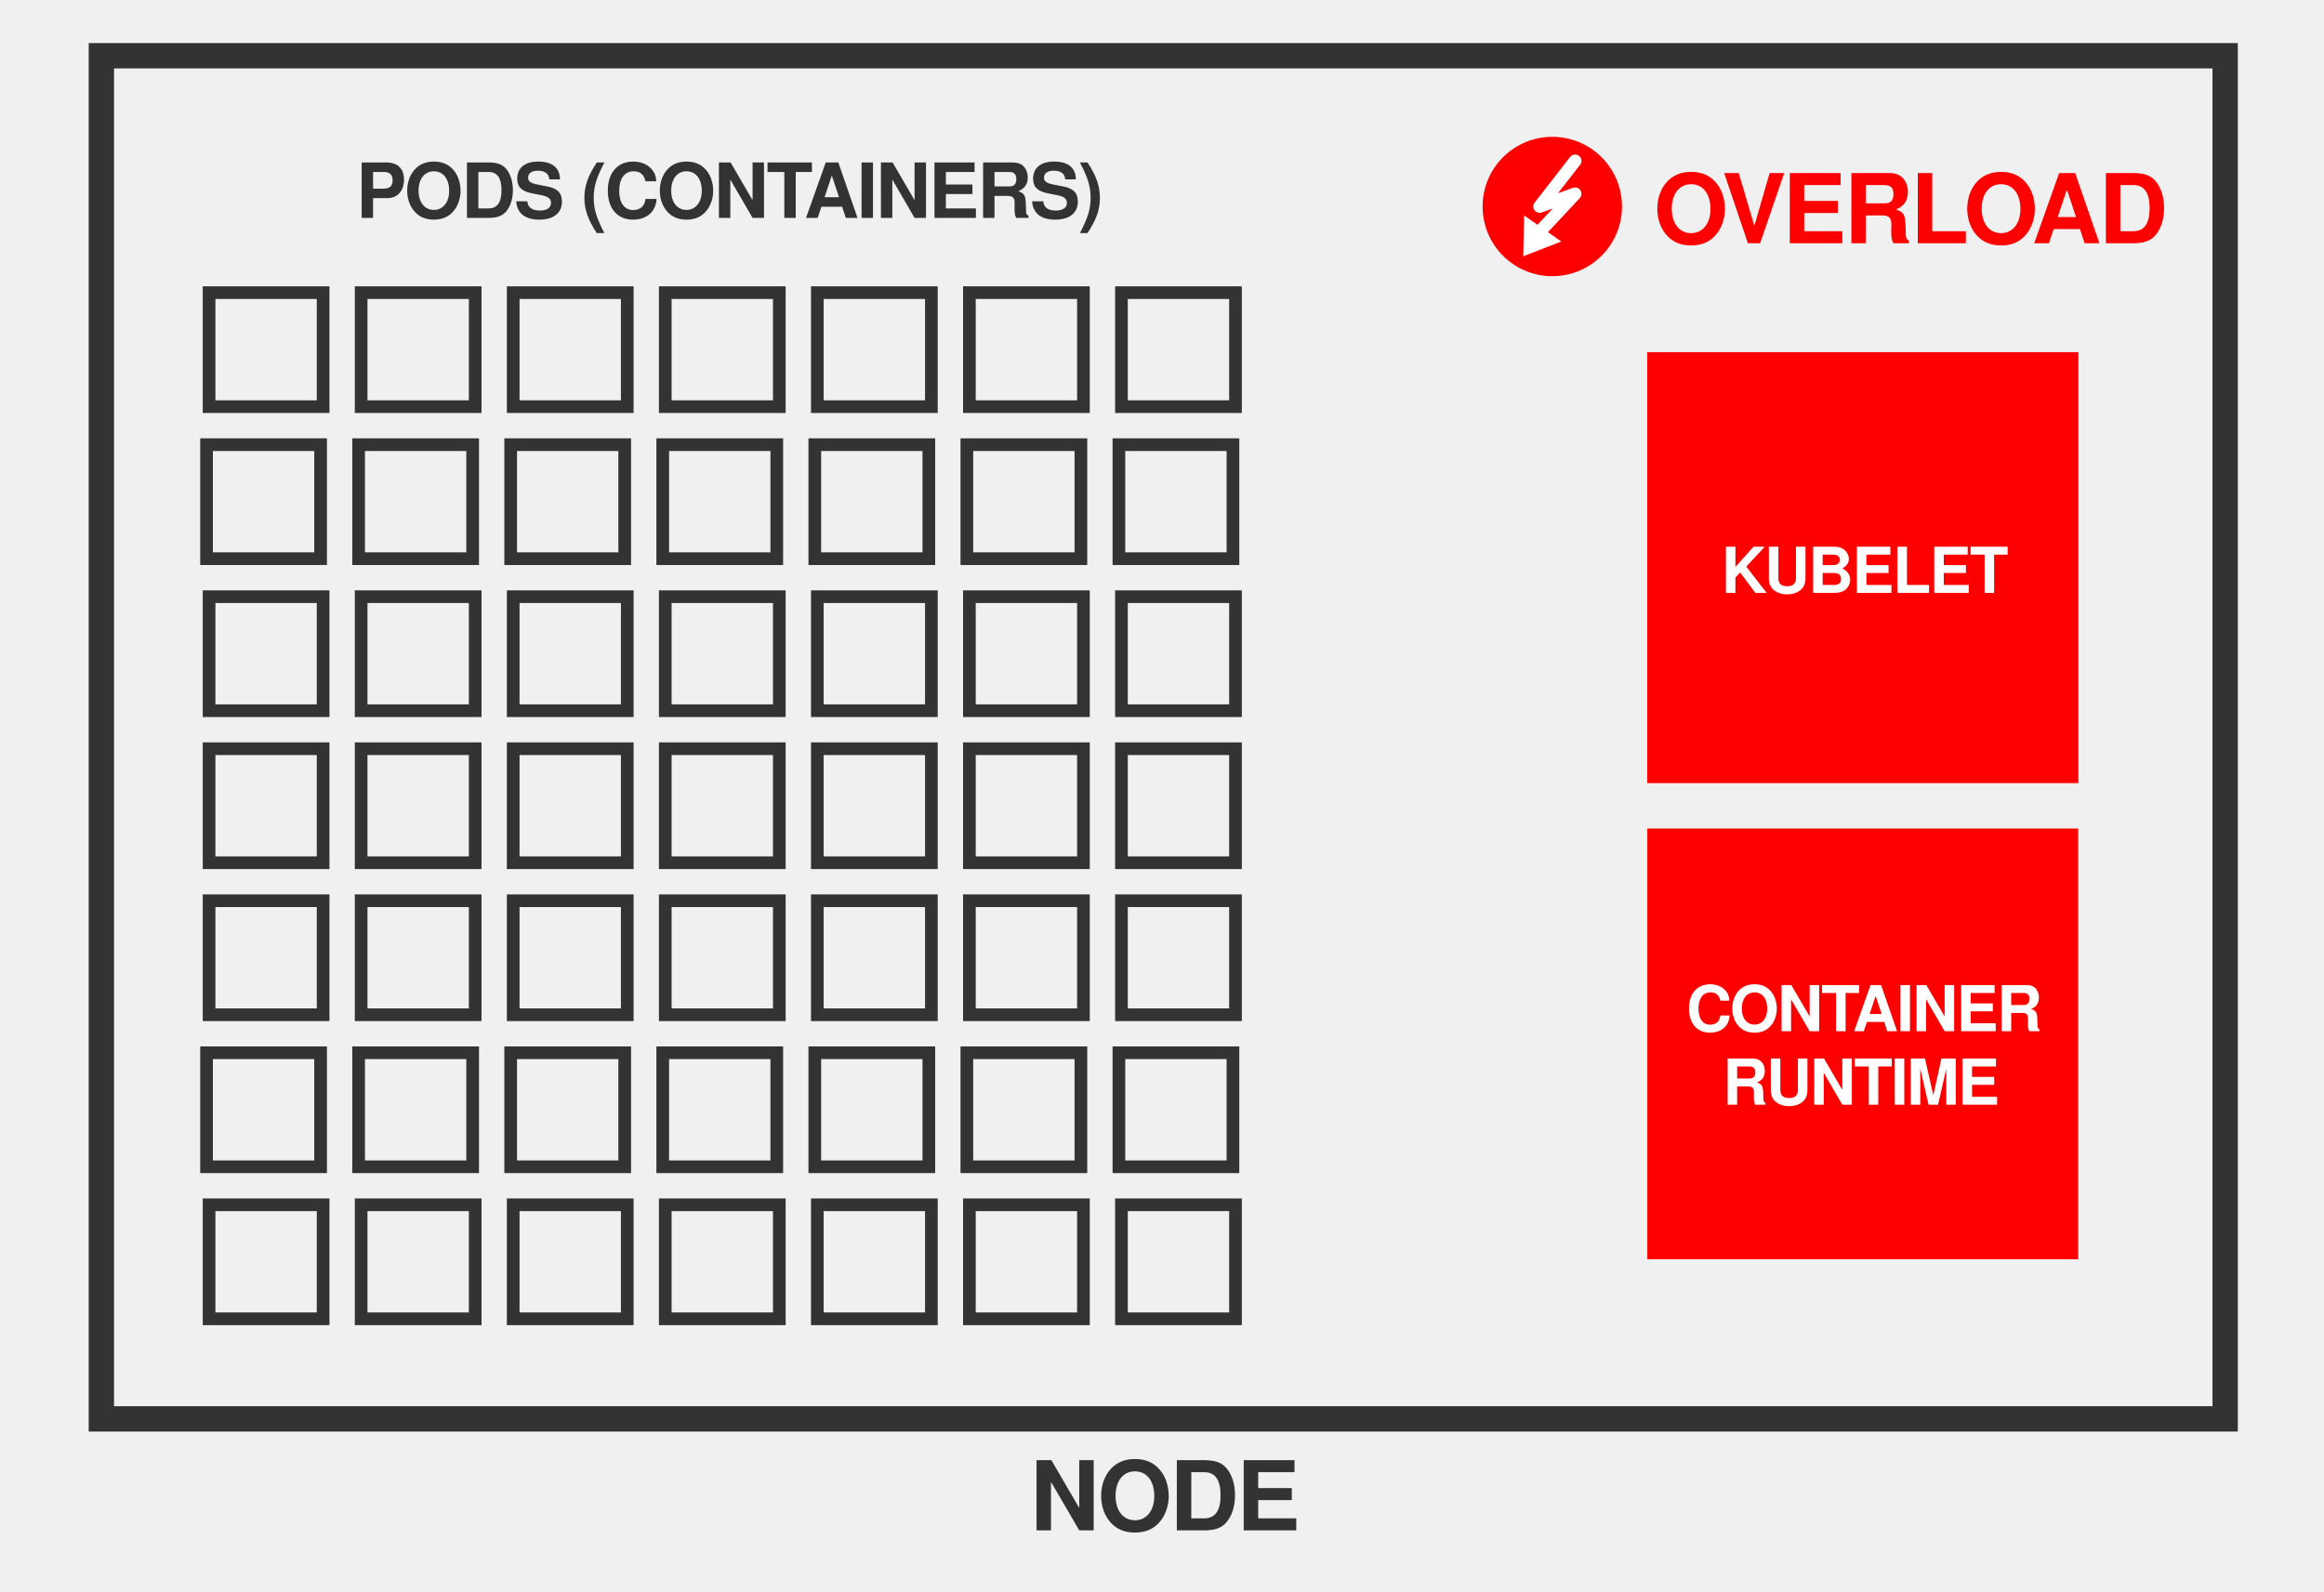
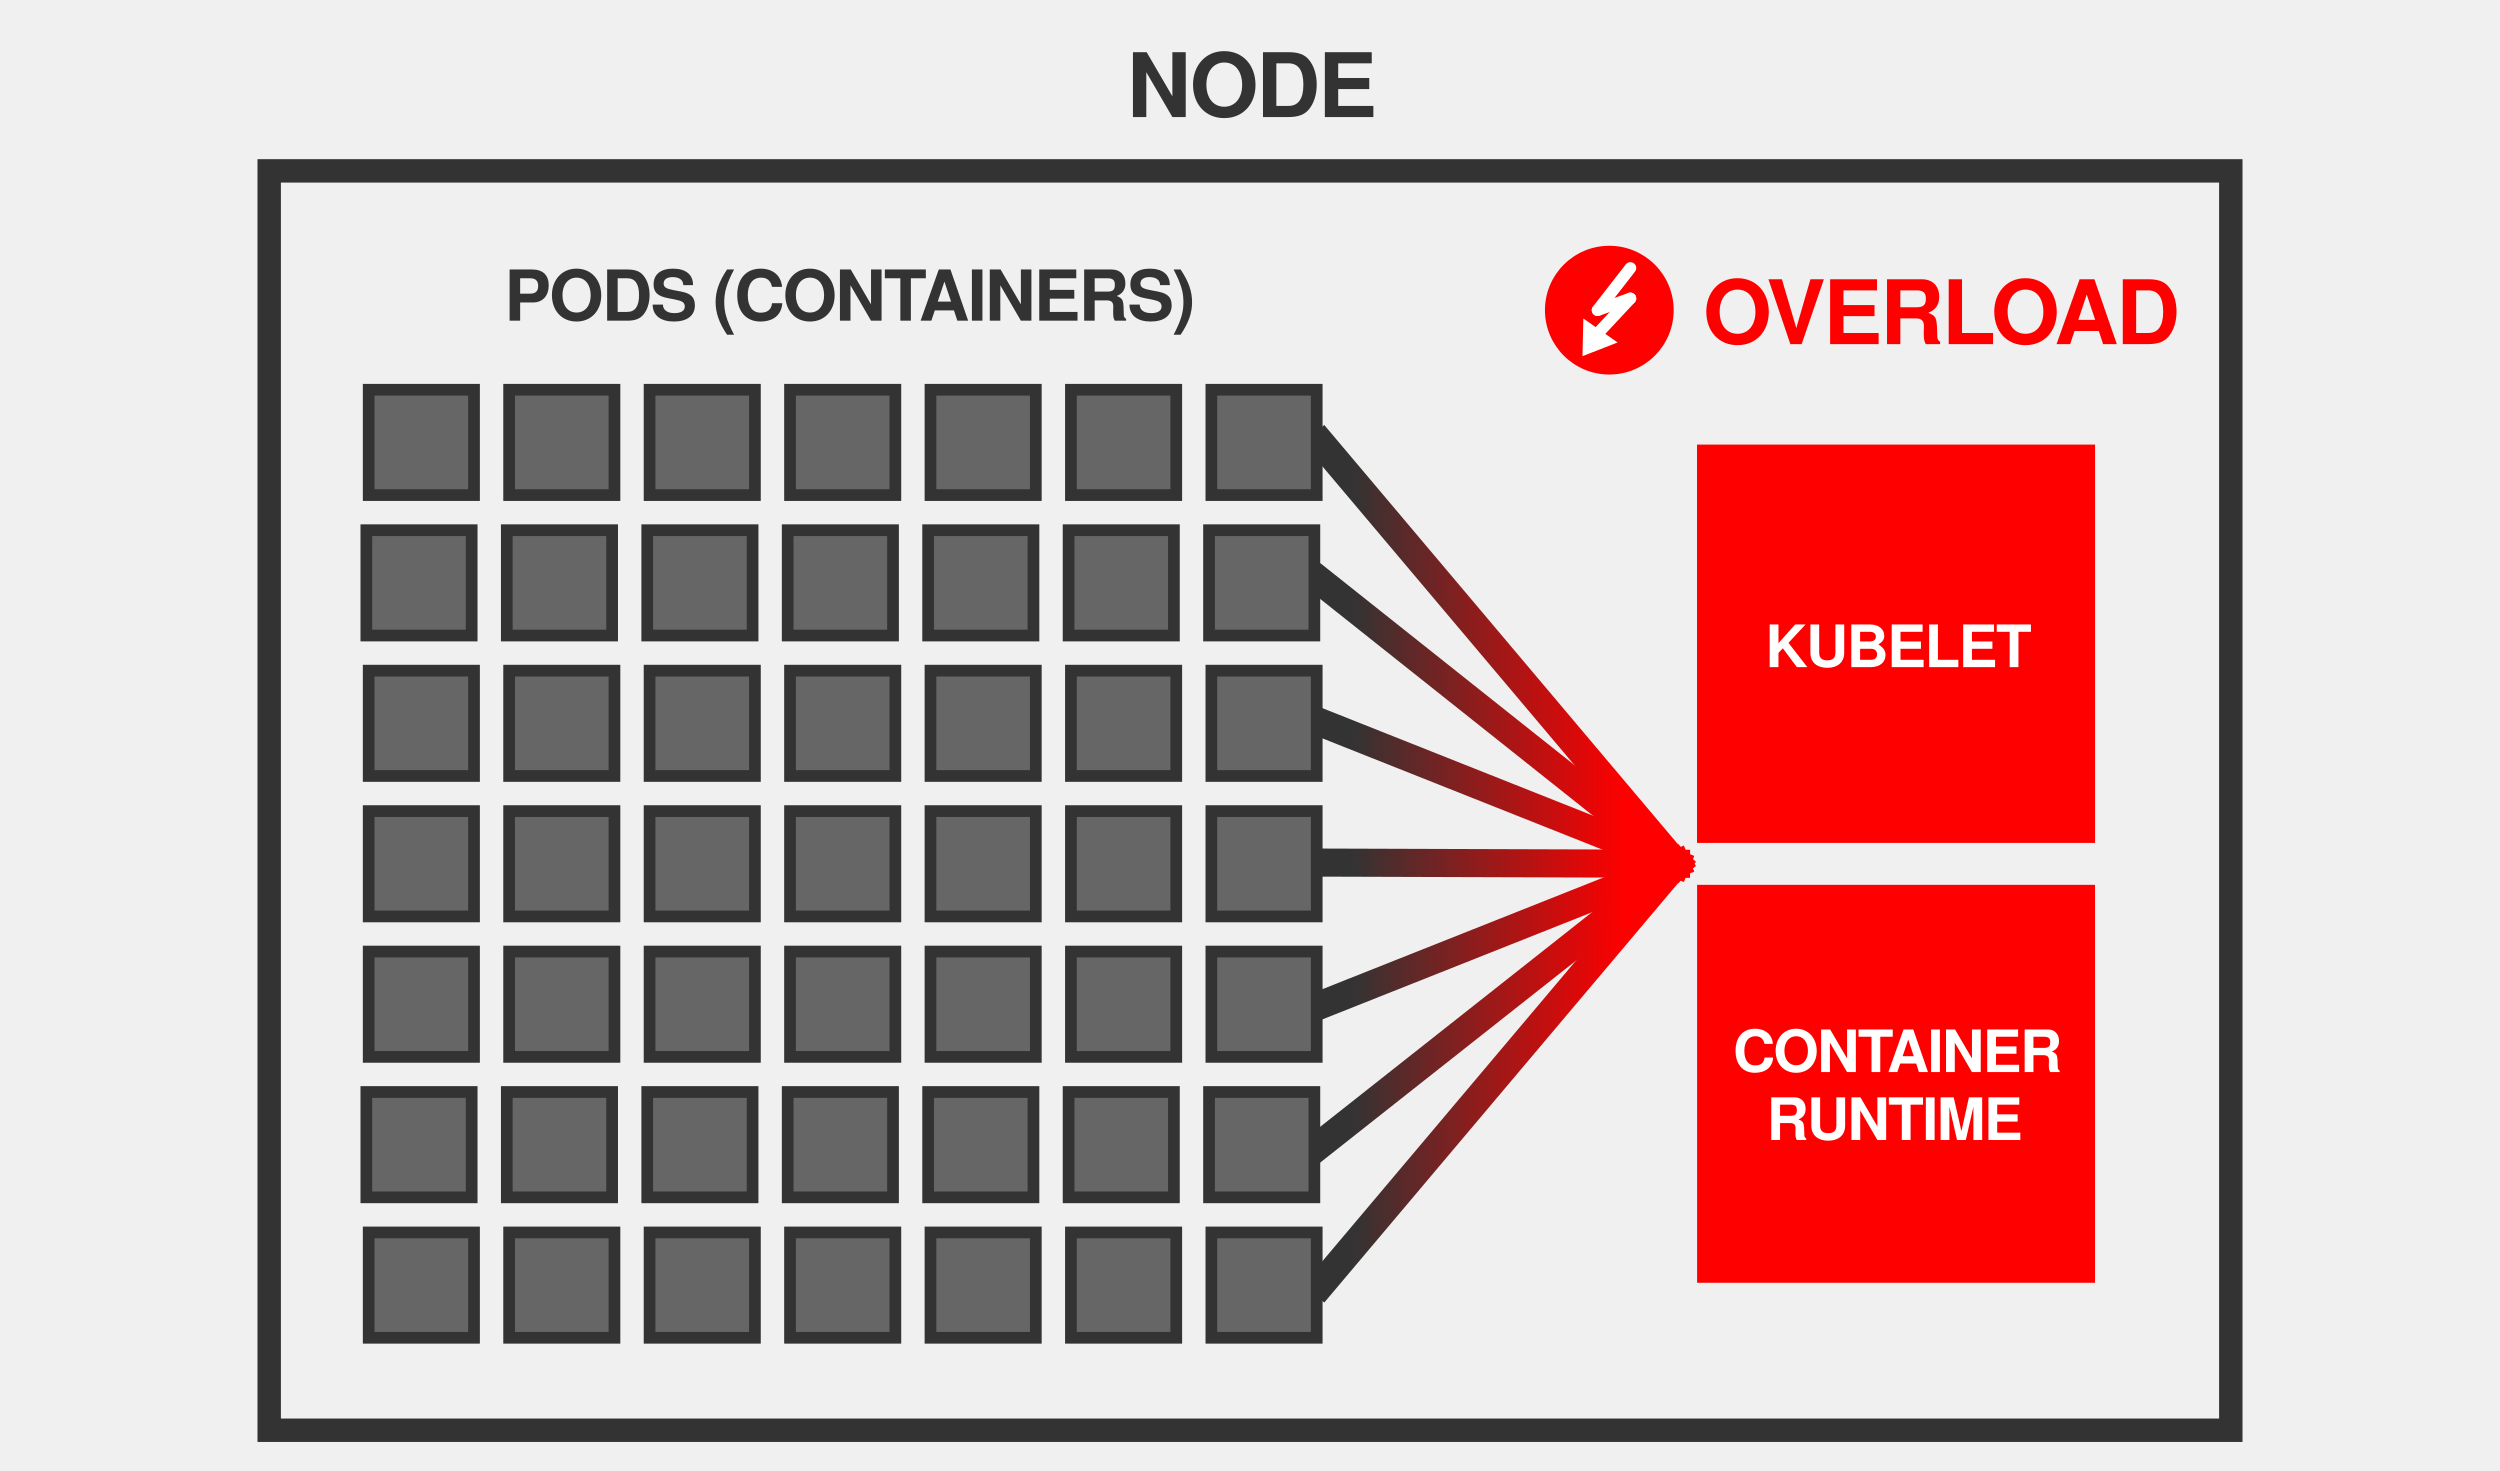
- <svg xmlns="http://www.w3.org/2000/svg" viewBox="0 0 917 628">
-   <style>.sans-serif{font-family:-apple-system,BlinkMacSystemFont,'avenir next', avenir,'helvetica neue',helvetica,ubuntu,roboto,noto,'segoe ui',arial,sans-serif}</style>
-   <g fill="none" fill-rule="evenodd">
-     <path stroke="#333" stroke-width="10" d="M40 22h838v538H40z" />
-     <g transform="translate(650, 139)">
-       <path stroke="red" stroke-width="5" fill="red" d="M2.5 2.5h165v165H2.5z" />
-       <text font-size="25" font-weight="bold" letter-spacing="-.714" fill="#FFF" class="sans-serif">
-         <tspan x="29.163" y="95">KUBELET</tspan>
-       </text>
-       <path stroke="red" stroke-width="5" fill="red" d="M2.5 2.5h165v165H2.5z" />
-       <text font-size="25" font-weight="bold" letter-spacing="-.714" fill="#FFF" class="sans-serif">
-         <tspan x="29.163" y="95">KUBELET</tspan>
-       </text>
-       <g transform="translate(0, 188)">
-         <path stroke="red" stroke-width="5" fill="red" d="M2.5 2.5h165v165H2.5z" />
-         <text font-size="25" font-weight="bold" letter-spacing="-.714" fill="#FFF" class="sans-serif">
+ <svg xmlns="http://www.w3.org/2000/svg" width="1068px" height="628px" viewBox="0 0 1068 628" version="1.1">
+   <defs>
+     <linearGradient x1="8.729%" y1="0%" x2="85.588%" y2="0%" id="linearGradient-1">
+       <stop stop-color="#333333" offset="0%" />
+       <stop stop-color="#FF0000" offset="100%" />
+     </linearGradient>
+     <linearGradient x1="8.729%" y1="0%" x2="85.588%" y2="0%" id="linearGradient-2">
+       <stop stop-color="#333333" offset="0%" />
+       <stop stop-color="#FF0000" offset="100%" />
+     </linearGradient>
+     <linearGradient x1="8.729%" y1="0%" x2="85.588%" y2="0%" id="linearGradient-3">
+       <stop stop-color="#333333" offset="0%" />
+       <stop stop-color="#FF0000" offset="100%" />
+     </linearGradient>
+     <linearGradient x1="8.729%" y1="0%" x2="85.588%" y2="0%" id="linearGradient-4">
+       <stop stop-color="#333333" offset="0%" />
+       <stop stop-color="#FF0000" offset="100%" />
+     </linearGradient>
+     <linearGradient x1="8.729%" y1="0%" x2="85.588%" y2="0%" id="linearGradient-5">
+       <stop stop-color="#333333" offset="0%" />
+       <stop stop-color="#FF0000" offset="100%" />
+     </linearGradient>
+   </defs>
+   <g id="many-pods-per-node" stroke="none" stroke-width="1" fill="none" fill-rule="evenodd">
+     <rect id="Rectangle" stroke="#333333" stroke-width="10" x="115" y="73" width="838" height="538" />
+     <path d="M565,190 L716,369" id="Line" stroke="url(#linearGradient-1)" stroke-width="12" stroke-linecap="square" />
+     <path d="M565,249 L716,369" id="Line" stroke="url(#linearGradient-2)" stroke-width="12" stroke-linecap="square" />
+     <path d="M565,309 L716,369" id="Line" stroke="url(#linearGradient-3)" stroke-width="12" stroke-linecap="square" />
+     <path d="M565,368.5 L716,369" id="Line" stroke="url(#linearGradient-4)" stroke-width="12" stroke-linecap="square" />
+     <path d="M565,429 L716,369" id="Line" stroke="url(#linearGradient-3)" stroke-width="12" stroke-linecap="square" />
+     <path d="M564,489 L716,369" id="Line" stroke="url(#linearGradient-5)" stroke-width="12" stroke-linecap="square" />
+     <path d="M565,548 L716,369" id="Line" stroke="url(#linearGradient-1)" stroke-width="12" stroke-linecap="square" />
+     <g id="Group-3" transform="translate(725, 190)">
+       <g id="Group">
+         <rect id="Rectangle" stroke="#FF0000" stroke-width="5" fill="#FF0000" x="2.5" y="2.5" width="165" height="165" />
+         <text id="kubelet" font-family="HelveticaNeue-Bold, Helvetica Neue" font-size="25" font-weight="bold" letter-spacing="-0.714" fill="#FFFFFF">
+           <tspan x="29.163" y="95">KUBELET</tspan>
+         </text>
+       </g>
+       <g id="Group">
+         <rect id="Rectangle" stroke="#FF0000" stroke-width="5" fill="#FF0000" x="2.5" y="2.5" width="165" height="165" />
+         <text id="kubelet" font-family="HelveticaNeue-Bold, Helvetica Neue" font-size="25" font-weight="bold" letter-spacing="-0.714" fill="#FFFFFF">
+           <tspan x="29.163" y="95">KUBELET</tspan>
+         </text>
+       </g>
+       <g id="Group-2" transform="translate(0, 188)">
+         <rect id="Rectangle" stroke="#FF0000" stroke-width="5" fill="#FF0000" x="2.5" y="2.5" width="165" height="165" />
+         <text id="container-runtime" font-family="HelveticaNeue-Bold, Helvetica Neue" font-size="25" font-weight="bold" letter-spacing="-0.714" fill="#FFFFFF">
          <tspan x="15.339" y="80">CONTAINER</tspan>
          <tspan x="29.688" y="109">RUNTIME</tspan>
        </text>
      </g>
    </g>
-     <path stroke="#333" stroke-width="5" d="M142.5 115.5h45v45h-45zm60 0h45v45h-45zm60 0h45v45h-45zm60 0h45v45h-45zm60 0h45v45h-45zm60 0h45v45h-45zm-301 60h45v45h-45zm60 0h45v45h-45zm60 0h45v45h-45zm60 0h45v45h-45zm60 0h45v45h-45zm60 0h45v45h-45zm-299 60h45v45h-45zm60 0h45v45h-45zm60 0h45v45h-45zm60 0h45v45h-45zm60 0h45v45h-45zm60 0h45v45h-45zm-300 60h45v45h-45zm60 0h45v45h-45zm60 0h45v45h-45zm60 0h45v45h-45zm60 0h45v45h-45zm60 0h45v45h-45zm-300 60h45v45h-45zm60 0h45v45h-45zm60 0h45v45h-45zm60 0h45v45h-45zm60 0h45v45h-45zm60 0h45v45h-45zm-301 60h45v45h-45zm60 0h45v45h-45zm60 0h45v45h-45zm60 0h45v45h-45zm60 0h45v45h-45zm60 0h45v45h-45zm-299 60h45v45h-45zm-60-360h45v45h-45zm-1 60h45v45h-45zm1 60h45v45h-45zm0 60h45v45h-45zm0 60h45v45h-45zm-1 60h45v45h-45zm1 60h45v45h-45zm120 0h45v45h-45zm60 0h45v45h-45zm60 0h45v45h-45zm60 0h45v45h-45zm60 0h45v45h-45z" />
-     <text font-size="30" font-weight="bold" letter-spacing="-.857" fill="#333" class="sans-serif">
-       <tspan x="140.426" y="86">PODS (CONTAINERS)</tspan>
+     <rect id="Rectangle" stroke="#333333" stroke-width="5" fill="#666666" x="217.5" y="166.5" width="45" height="45" />
+     <rect id="Rectangle" stroke="#333333" stroke-width="5" fill="#666666" x="277.5" y="166.5" width="45" height="45" />
+     <rect id="Rectangle" stroke="#333333" stroke-width="5" fill="#666666" x="337.5" y="166.5" width="45" height="45" />
+     <rect id="Rectangle" stroke="#333333" stroke-width="5" fill="#666666" x="397.5" y="166.5" width="45" height="45" />
+     <rect id="Rectangle" stroke="#333333" stroke-width="5" fill="#666666" x="457.5" y="166.5" width="45" height="45" />
+     <rect id="Rectangle" stroke="#333333" stroke-width="5" fill="#666666" x="517.5" y="166.5" width="45" height="45" />
+     <rect id="Rectangle" stroke="#333333" stroke-width="5" fill="#666666" x="216.5" y="226.5" width="45" height="45" />
+     <rect id="Rectangle" stroke="#333333" stroke-width="5" fill="#666666" x="276.5" y="226.5" width="45" height="45" />
+     <rect id="Rectangle" stroke="#333333" stroke-width="5" fill="#666666" x="336.5" y="226.5" width="45" height="45" />
+     <rect id="Rectangle" stroke="#333333" stroke-width="5" fill="#666666" x="396.5" y="226.5" width="45" height="45" />
+     <rect id="Rectangle" stroke="#333333" stroke-width="5" fill="#666666" x="456.5" y="226.5" width="45" height="45" />
+     <rect id="Rectangle" stroke="#333333" stroke-width="5" fill="#666666" x="516.5" y="226.5" width="45" height="45" />
+     <rect id="Rectangle" stroke="#333333" stroke-width="5" fill="#666666" x="217.5" y="286.5" width="45" height="45" />
+     <rect id="Rectangle" stroke="#333333" stroke-width="5" fill="#666666" x="277.5" y="286.5" width="45" height="45" />
+     <rect id="Rectangle" stroke="#333333" stroke-width="5" fill="#666666" x="337.5" y="286.5" width="45" height="45" />
+     <rect id="Rectangle" stroke="#333333" stroke-width="5" fill="#666666" x="397.5" y="286.5" width="45" height="45" />
+     <rect id="Rectangle" stroke="#333333" stroke-width="5" fill="#666666" x="457.5" y="286.5" width="45" height="45" />
+     <rect id="Rectangle" stroke="#333333" stroke-width="5" fill="#666666" x="517.5" y="286.5" width="45" height="45" />
+     <rect id="Rectangle" stroke="#333333" stroke-width="5" fill="#666666" x="217.5" y="346.5" width="45" height="45" />
+     <rect id="Rectangle" stroke="#333333" stroke-width="5" fill="#666666" x="277.5" y="346.5" width="45" height="45" />
+     <rect id="Rectangle" stroke="#333333" stroke-width="5" fill="#666666" x="337.5" y="346.5" width="45" height="45" />
+     <rect id="Rectangle" stroke="#333333" stroke-width="5" fill="#666666" x="397.5" y="346.5" width="45" height="45" />
+     <rect id="Rectangle" stroke="#333333" stroke-width="5" fill="#666666" x="457.5" y="346.5" width="45" height="45" />
+     <rect id="Rectangle" stroke="#333333" stroke-width="5" fill="#666666" x="517.5" y="346.5" width="45" height="45" />
+     <rect id="Rectangle" stroke="#333333" stroke-width="5" fill="#666666" x="217.5" y="406.5" width="45" height="45" />
+     <rect id="Rectangle" stroke="#333333" stroke-width="5" fill="#666666" x="277.5" y="406.5" width="45" height="45" />
+     <rect id="Rectangle" stroke="#333333" stroke-width="5" fill="#666666" x="337.5" y="406.5" width="45" height="45" />
+     <rect id="Rectangle" stroke="#333333" stroke-width="5" fill="#666666" x="397.5" y="406.5" width="45" height="45" />
+     <rect id="Rectangle" stroke="#333333" stroke-width="5" fill="#666666" x="457.5" y="406.5" width="45" height="45" />
+     <rect id="Rectangle" stroke="#333333" stroke-width="5" fill="#666666" x="517.5" y="406.5" width="45" height="45" />
+     <rect id="Rectangle" stroke="#333333" stroke-width="5" fill="#666666" x="216.5" y="466.5" width="45" height="45" />
+     <rect id="Rectangle" stroke="#333333" stroke-width="5" fill="#666666" x="276.5" y="466.5" width="45" height="45" />
+     <rect id="Rectangle" stroke="#333333" stroke-width="5" fill="#666666" x="336.5" y="466.5" width="45" height="45" />
+     <rect id="Rectangle" stroke="#333333" stroke-width="5" fill="#666666" x="396.5" y="466.5" width="45" height="45" />
+     <rect id="Rectangle" stroke="#333333" stroke-width="5" fill="#666666" x="456.5" y="466.5" width="45" height="45" />
+     <rect id="Rectangle" stroke="#333333" stroke-width="5" fill="#666666" x="516.5" y="466.5" width="45" height="45" />
+     <rect id="Rectangle" stroke="#333333" stroke-width="5" fill="#666666" x="217.5" y="526.5" width="45" height="45" />
+     <rect id="Rectangle" stroke="#333333" stroke-width="5" fill="#666666" x="157.5" y="166.5" width="45" height="45" />
+     <rect id="Rectangle" stroke="#333333" stroke-width="5" fill="#666666" x="156.5" y="226.5" width="45" height="45" />
+     <rect id="Rectangle" stroke="#333333" stroke-width="5" fill="#666666" x="157.5" y="286.5" width="45" height="45" />
+     <rect id="Rectangle" stroke="#333333" stroke-width="5" fill="#666666" x="157.5" y="346.5" width="45" height="45" />
+     <rect id="Rectangle" stroke="#333333" stroke-width="5" fill="#666666" x="157.5" y="406.5" width="45" height="45" />
+     <rect id="Rectangle" stroke="#333333" stroke-width="5" fill="#666666" x="156.5" y="466.5" width="45" height="45" />
+     <rect id="Rectangle" stroke="#333333" stroke-width="5" fill="#666666" x="157.5" y="526.5" width="45" height="45" />
+     <rect id="Rectangle" stroke="#333333" stroke-width="5" fill="#666666" x="277.5" y="526.5" width="45" height="45" />
+     <rect id="Rectangle" stroke="#333333" stroke-width="5" fill="#666666" x="337.5" y="526.5" width="45" height="45" />
+     <rect id="Rectangle" stroke="#333333" stroke-width="5" fill="#666666" x="397.5" y="526.5" width="45" height="45" />
+     <rect id="Rectangle" stroke="#333333" stroke-width="5" fill="#666666" x="457.5" y="526.5" width="45" height="45" />
+     <rect id="Rectangle" stroke="#333333" stroke-width="5" fill="#666666" x="517.5" y="526.5" width="45" height="45" />
+     <text id="pods-(containers)" font-family="HelveticaNeue-Bold, Helvetica Neue" font-size="30" font-weight="bold" letter-spacing="-0.857" fill="#333333">
+       <tspan x="215.426" y="137">PODS (CONTAINERS)</tspan>
    </text>
-     <text font-size="38" font-weight="bold" letter-spacing="-1.086" fill="#333" class="sans-serif">
-       <tspan x="406.419" y="604">NODE</tspan>
+     <text id="node" font-family="HelveticaNeue-Bold, Helvetica Neue" font-size="38" font-weight="bold" letter-spacing="-1.086" fill="#333333">
+       <tspan x="481.419" y="50">NODE</tspan>
    </text>
-     <path d="M490 139l160 179" stroke="url(#linearGradient-1)" stroke-width="7" stroke-linecap="square" />
-     <path d="M490 198l160 120" stroke="url(#linearGradient-2)" stroke-width="7" stroke-linecap="square" />
-     <path d="M490 258l160 60" stroke="url(#linearGradient-3)" stroke-width="7" stroke-linecap="square" />
-     <path d="M490 317.5l160 .5" stroke="url(#linearGradient-4)" stroke-width="7" stroke-linecap="square" />
-     <path d="M490 378l160-60" stroke="url(#linearGradient-3)" stroke-width="7" stroke-linecap="square" />
-     <path d="M489 438l161-120" stroke="url(#linearGradient-5)" stroke-width="7" stroke-linecap="square" />
-     <path d="M490 497l160-179" stroke="url(#linearGradient-1)" stroke-width="7" stroke-linecap="square" />
-     <g transform="translate(585, 54)">
-       <circle fill="red" cx="27.5" cy="27.5" r="27.5" />
-       <g transform="translate(10, 9)" stroke="#FFF">
-         <path d="M26.5.5l-14 18m0 0l14-5m0 0l-14 15" stroke-width="5" stroke-linecap="round" />
-         <path fill="#FFF" d="M6.553 37.418l.33-14.419 13.106 9.178z" />
+     <g id="Group-8" transform="translate(660, 105)">
+       <g id="Group-7">
+         <circle id="Oval" fill="#FF0000" cx="27.5" cy="27.5" r="27.5" />
+         <g id="Group-6" transform="translate(10, 9)" stroke="#FFFFFF">
+           <path d="M26.5,0.5 L12.5,18.5" id="Line-4" stroke-width="5" stroke-linecap="round" />
+           <path d="M12.5,18.5 L26.5,13.5" id="Line" stroke-width="5" stroke-linecap="round" />
+           <path d="M26.5,13.5 L12.5,28.5" id="Line-5" stroke-width="5" stroke-linecap="round" />
+           <polygon id="Triangle" fill="#FFFFFF" transform="translate(9.994675, 32.50352) rotate(-145) translate(-9.994675, -32.50352) " points="9.995 26.504 17.995 38.504 1.995 38.504" />
+         </g>
      </g>
-       <text font-size="38" font-weight="bold" letter-spacing="-1.086" fill="red" class="sans-serif">
+       <text id="overload" font-family="HelveticaNeue-Bold, Helvetica Neue" font-size="38" font-weight="bold" letter-spacing="-1.086" fill="#FF0000">
        <tspan x="67.418" y="42">OVERLOAD</tspan>
      </text>
    </g>
  </g>
</svg>
